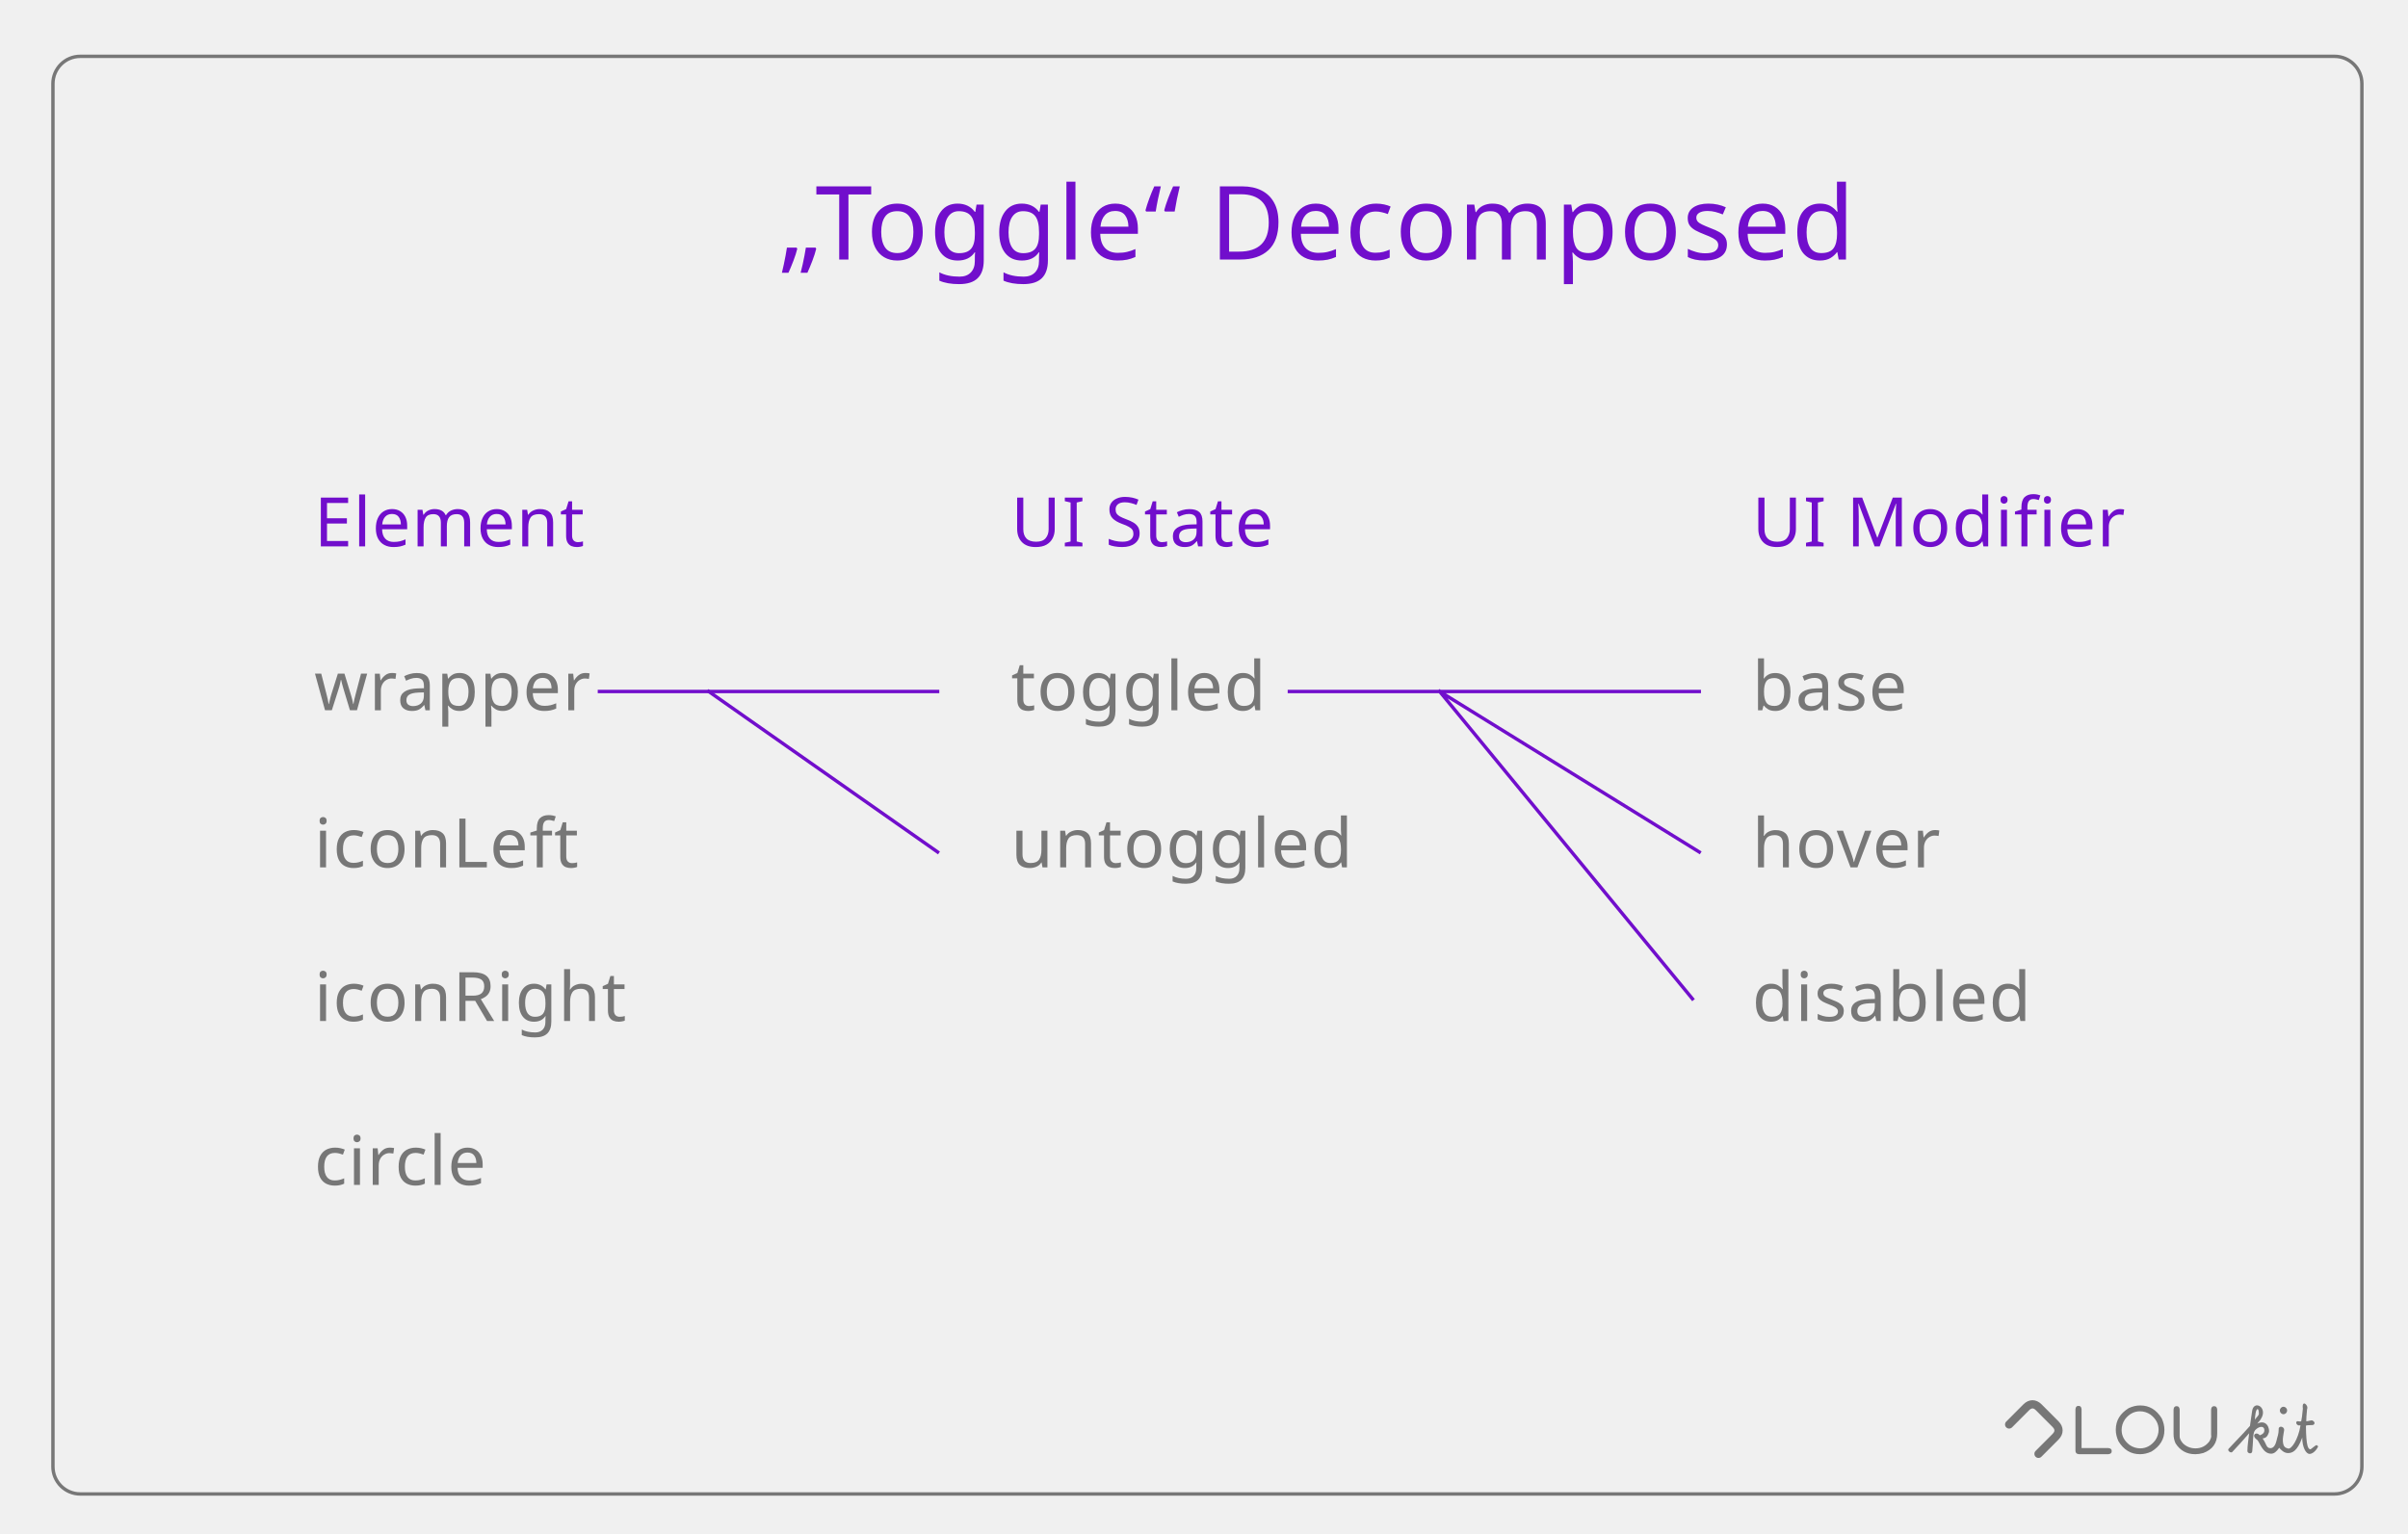
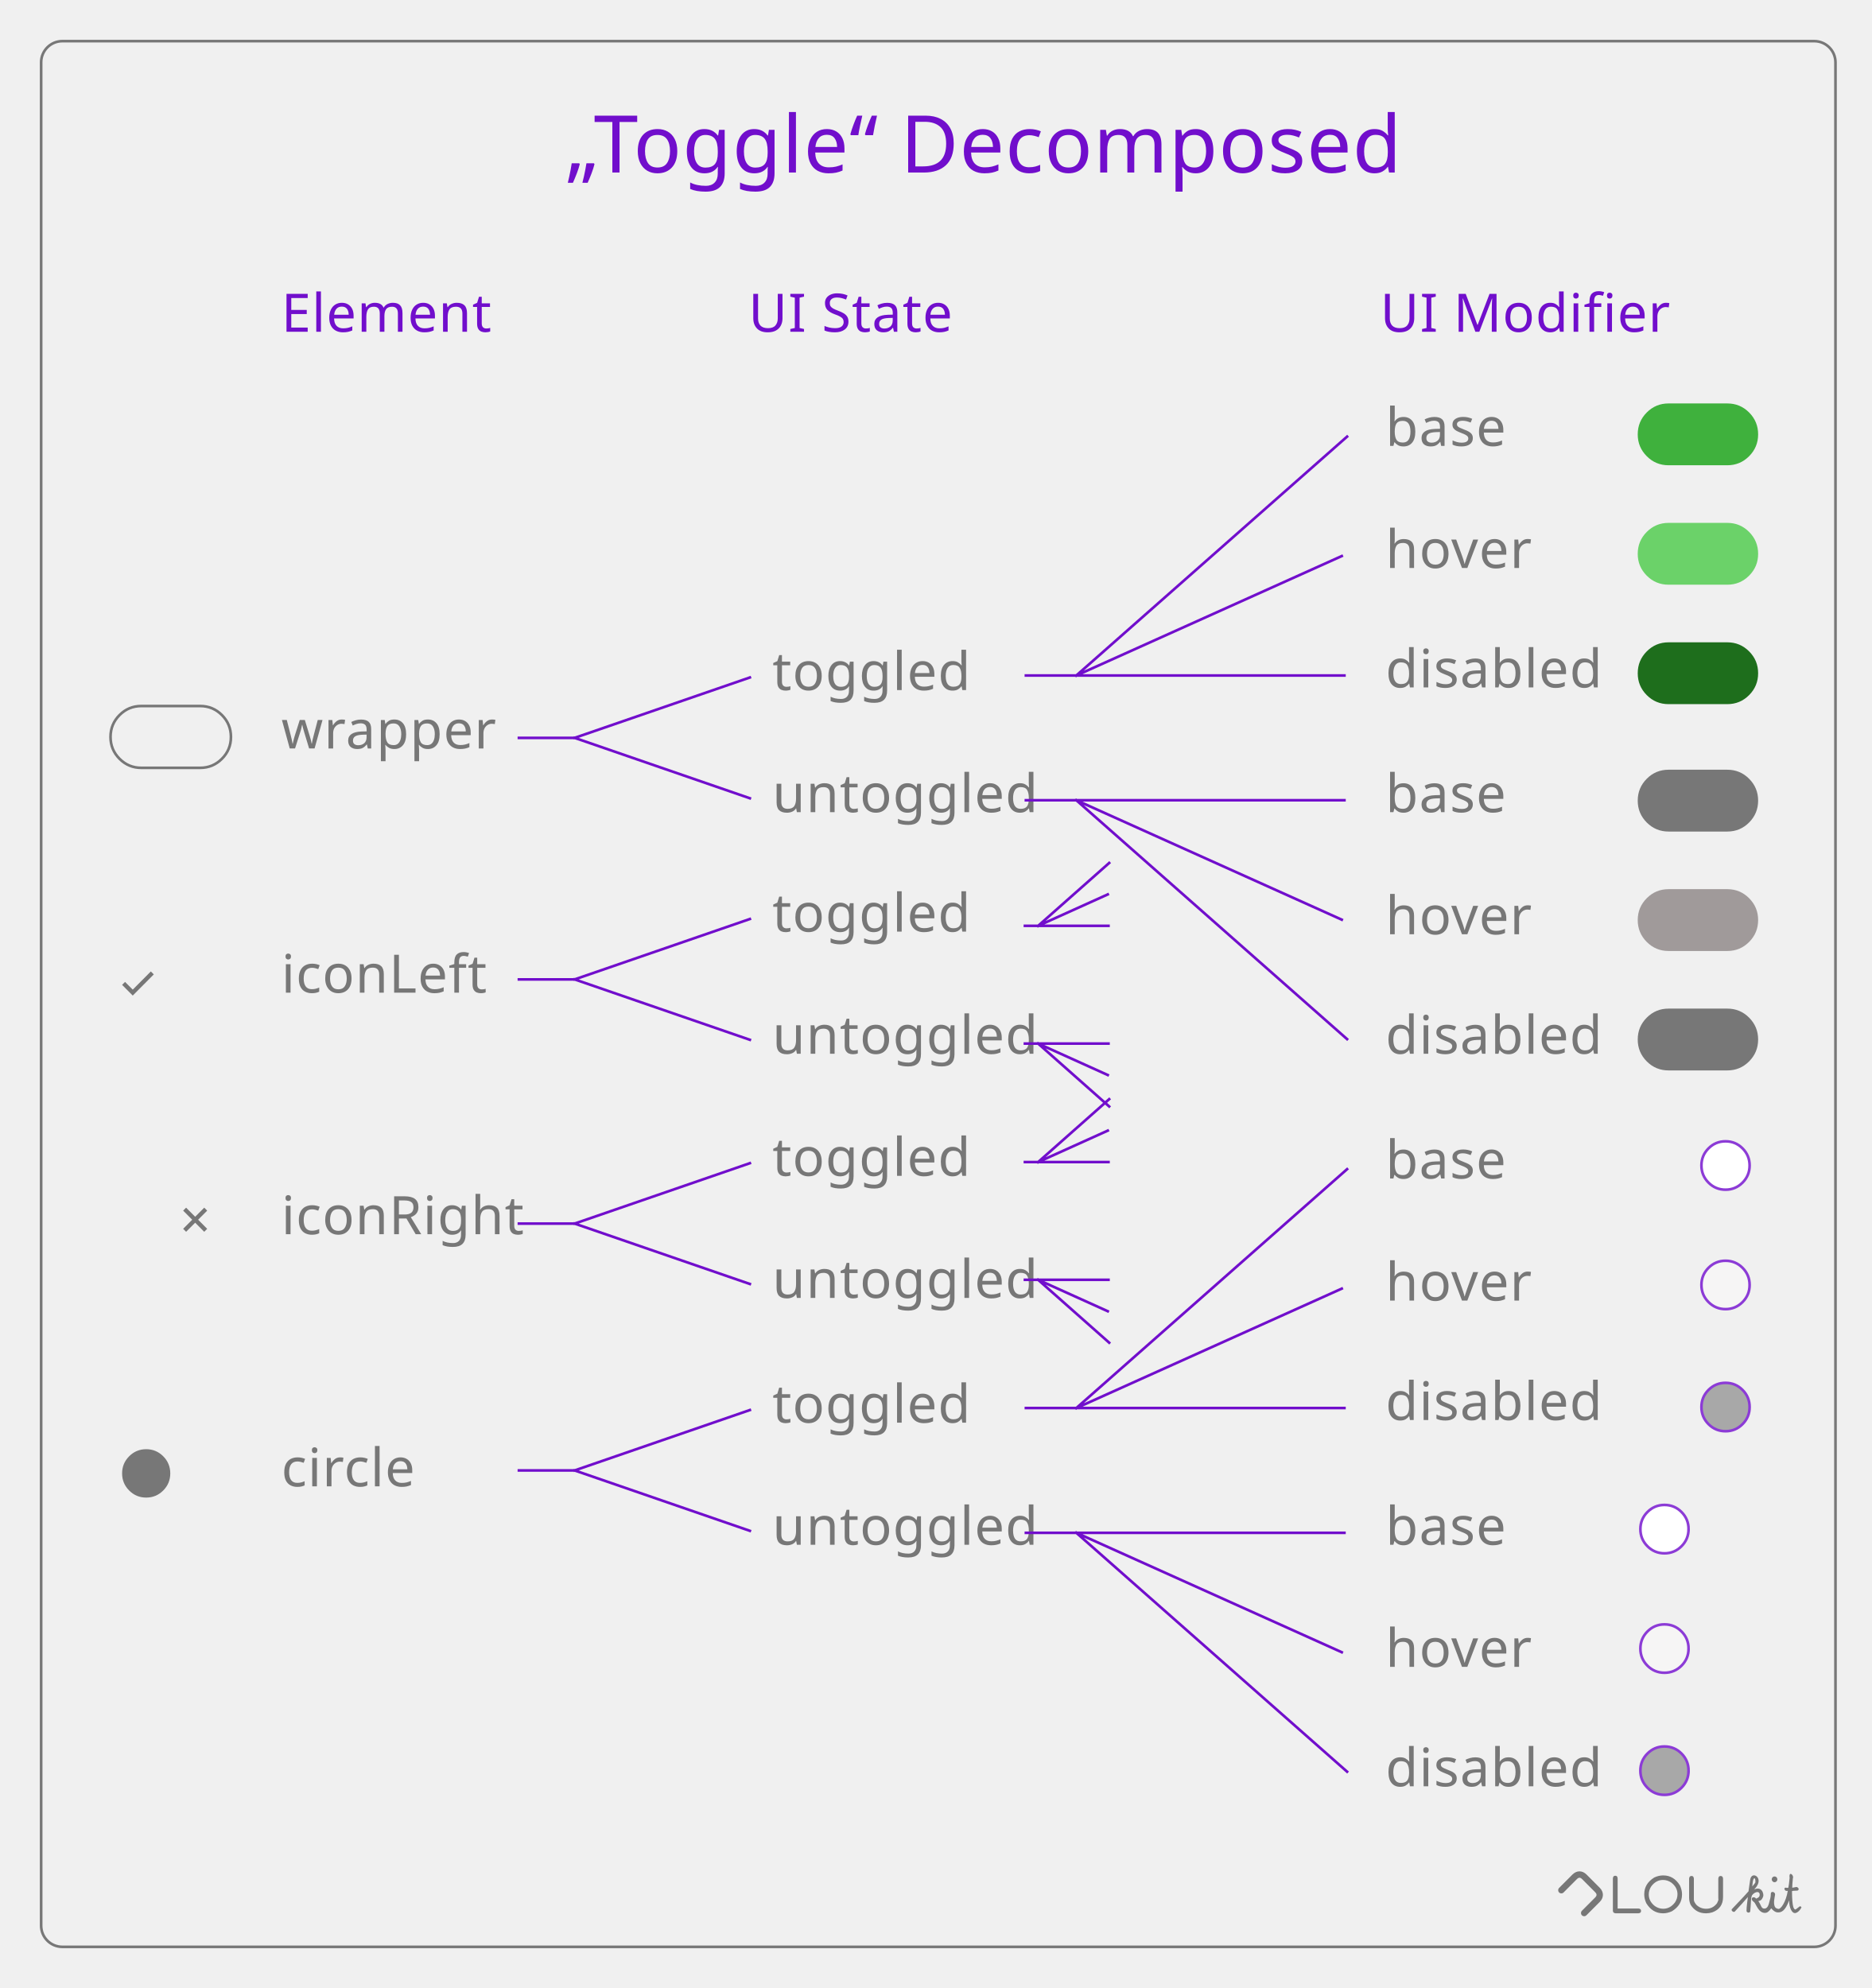
- <svg xmlns="http://www.w3.org/2000/svg" width="705" height="449" viewBox="0 0 705 449">
+ <svg xmlns="http://www.w3.org/2000/svg" width="705" height="749" viewBox="0 0 705 749">
  <g fill="none" fill-rule="evenodd">
-     <rect stroke="#777" x="15.5" y="16.5" width="676" height="421" rx="8" />
+     <rect stroke="#777" x="15.5" y="15.5" width="676" height="718" rx="8" />
    <g fill-rule="nonzero" fill="#777">
-       <g transform="translate(652.343 410.956)">
+       <g transform="translate(652.343 705.956)">
        <ellipse cx="16.203" cy="2.098" rx="1.059" ry="1.089" />
        <path d="M6.39 6.617c.226-1.44.48-3.54.656-4.517.567-2.93 4.145-1.152 2.89 1.83-.254.495-.52 1.085-1.146 1.65-.394.715-1.213 2.502-1.362 3.488-.15.986-.12 2.314-.38 5.054-.147.85-1.41.56-1.41-.158 0-1.657.332-3.366.515-5.193-.697.83-4.333 4.895-4.974 5.506-.392.372-1.514-.404-1.044-.966C4.02 9.225 5.764 7.38 6.39 6.617zm1.445-1.83c.46-.73 1.162-1.197 1.162-1.733 0-1.93-.717-1.665-.97-.143-.24 1.467-.15 1.748-.192 1.878z" />
        <path d="M7.998 6.2c3.456-2.022 4.26 1.527 3.914 2.373-.346.845-.59 1.552-1.832 1.72 1.156 1.53 1.023 2.837 2.283 2.837 1.465 0 1.743-2.064 2.023-3.096.022-.082.415-1.118.415-2.438-.1-1.144 1.605-.89 1.605.187-.206 1.505-.452 2.278-.388 3.283.122 1.952.942 1.952 1.49 2.164.966.372 3.01-2.6 3.678-6.778h-.667c-.932-.484-.61-1.383 0-1.192.02-.01.566.142.868 0 .173-.72.3-1.69.488-3.692-.4-2.857 1.775-1.012 1.23.152-.18 1.69-.238 2.915-.238 3.54.645-.04 1.267-.273 1.705-.273 1.22.52.66 1.465 0 1.376-1.108 0-1.704.09-1.802.205.06 6.45.744 6.654 1.19 6.9.27.15 1.653-1.358 1.983-1.217.137.067.452.3.37.484-.817 1.557-1.86 2.083-2.482 2.083-1.06 0-2.14-1.958-2.14-4.783-1.515 4.17-3.034 4.533-4.18 4.533-1.103 0-2.01-.88-2.562-1.55-.81 1.206-1.552 1.732-2.352 1.732-2.514 0-3.346-3.374-4.087-4.04-1.964-1.334-.237-2.603.74-1.334.987-.34 1.272-.816 1.33-1.192.348-2.234-2.87-1.49-3.816 1.742C6.76 8.752 7.663 6.013 8 6.2z" />
      </g>
      <g>
-         <path d="M608.447 411.713h.17c.476 0 .746.327.81.982v11.363h7.84c.652.064.98.335.98.812v.17c0 .477-.328.748-.98.812h-8.607c-.68-.042-1.022-.384-1.022-1.025v-12.13c.063-.657.333-.984.81-.984zm18.036-.128h.17c2.62 0 4.708 1.267 6.263 3.802.51 1.138.766 2.22.766 3.246v.17c0 2.628-1.264 4.72-3.79 6.28-1.137.513-2.217.77-3.24.77h-.17c-2.62 0-4.707-1.268-6.262-3.803-.51-1.138-.767-2.22-.767-3.246v-.17c0-2.628 1.264-4.72 3.792-6.28 1.136-.513 2.215-.77 3.238-.77zm-5.326 7.176c0 1.73.78 3.198 2.343 4.4.96.656 1.996.983 3.11.983 1.726 0 3.188-.783 4.388-2.35.654-.96.98-2 .98-3.117 0-1.73-.78-3.197-2.343-4.4-.96-.655-1.995-.983-3.11-.983-1.725 0-3.188.784-4.388 2.35-.653.96-.98 2-.98 3.118zm16.012-6.962h.17c.475 0 .746.328.81.983v7.903c0 .59.326 1.26.98 2.008 1.02.97 2.243 1.454 3.663 1.454 1.683 0 3.046-.698 4.09-2.094.34-.67.51-1.14.51-1.41l-.04-.512v-7.347c.063-.654.333-.98.808-.98h.172c.475 0 .745.326.81.98v6.964c0 2.847-1.364 4.77-4.09 5.766-.825.228-1.563.342-2.216.342h-.17c-2.45 0-4.354-1.054-5.71-3.16-.397-.848-.596-1.76-.596-2.735v-7.176c.064-.654.333-.982.81-.982zm-40.35 15.157c-.307 0-.614-.117-.848-.352-.468-.468-.47-1.23-.004-1.7l.23-.23.038-.04 4.748-4.76c.228-.228.5-.583.497-.974 0-.392-.27-.744-.496-.97l-4.952-4.966c-.68-.68-1.26-.68-1.94 0l-5.02 5.036c-.468.47-1.228.47-1.697 0-.47-.47-.47-1.23 0-1.7l5.02-5.037c1.622-1.623 3.715-1.623 5.335 0l4.95 4.965c.782.783 1.197 1.703 1.202 2.66.004.966-.41 1.896-1.2 2.687l-5.014 5.027c-.234.235-.542.353-.85.353z" />
+         <path d="M608.447 706.713h.17c.476 0 .746.327.81.982v11.363h7.84c.652.064.98.335.98.812v.17c0 .477-.328.748-.98.812h-8.607c-.68-.042-1.022-.384-1.022-1.025v-12.13c.063-.657.333-.984.81-.984zm18.036-.128h.17c2.62 0 4.708 1.267 6.263 3.802.51 1.138.766 2.22.766 3.246v.17c0 2.628-1.264 4.72-3.79 6.28-1.137.513-2.217.77-3.24.77h-.17c-2.62 0-4.707-1.268-6.262-3.803-.51-1.138-.767-2.22-.767-3.246v-.17c0-2.628 1.264-4.72 3.792-6.28 1.136-.513 2.215-.77 3.238-.77zm-5.326 7.176c0 1.73.78 3.198 2.343 4.4.96.656 1.996.983 3.11.983 1.726 0 3.188-.783 4.388-2.35.654-.96.98-2 .98-3.117 0-1.73-.78-3.197-2.343-4.4-.96-.655-1.995-.983-3.11-.983-1.725 0-3.188.784-4.388 2.35-.653.96-.98 2-.98 3.118zm16.012-6.962h.17c.475 0 .746.328.81.983v7.903c0 .59.326 1.26.98 2.008 1.02.97 2.243 1.454 3.663 1.454 1.683 0 3.046-.698 4.09-2.094.34-.67.51-1.14.51-1.41l-.04-.512v-7.347c.063-.654.333-.98.808-.98h.172c.475 0 .745.326.81.98v6.964c0 2.847-1.364 4.77-4.09 5.766-.825.228-1.563.342-2.216.342h-.17c-2.45 0-4.354-1.054-5.71-3.16-.397-.848-.596-1.76-.596-2.735v-7.176c.064-.654.333-.982.81-.982zm-40.35 15.157c-.307 0-.614-.117-.848-.352-.468-.468-.47-1.23-.004-1.7l.23-.23.038-.04 4.748-4.76c.228-.228.5-.583.497-.974 0-.392-.27-.744-.496-.97l-4.952-4.966c-.68-.68-1.26-.68-1.94 0l-5.02 5.036c-.468.47-1.228.47-1.697 0-.47-.47-.47-1.23 0-1.7l5.02-5.037c1.622-1.623 3.715-1.623 5.335 0l4.95 4.965c.782.783 1.197 1.703 1.202 2.66.004.966-.41 1.896-1.2 2.687l-5.014 5.027c-.234.235-.542.353-.85.353z" />
      </g>
    </g>
-     <path d="M377.5 202.5h120M497.5 249.5l-76-47M495.5 292.5l-74-90M274.5 249.5l-67-47" stroke="#710ECC" stroke-linecap="square" />
    <g letter-spacing=".333">
-       <text font-family="SourceSansPro-Regular, Source Sans Pro" font-size="20" fill="#710ECC" transform="translate(92 46)">
-         <tspan x="204" y="114">UI State</tspan>
+       <text font-family="SourceSansPro-Regular, Source Sans Pro" font-size="20" fill="#710ECC" transform="translate(106 35)">
+         <tspan x="176" y="90">UI State</tspan>
      </text>
-       <text font-family="SourceSansPro-Regular, Source Sans Pro" font-size="20" fill="#777" transform="translate(92 46)">
-         <tspan x="204" y="162">toggled</tspan>
+       <text font-family="SourceSansPro-Regular, Source Sans Pro" font-size="20" fill="#777" transform="translate(106 35)">
+         <tspan x="185" y="225">toggled</tspan>
      </text>
-       <text font-family="SourceSansPro-Regular, Source Sans Pro" font-size="20" fill="#777" transform="translate(92 46)">
-         <tspan x="204" y="208">untoggled</tspan>
+       <text font-family="SourceSansPro-Regular, Source Sans Pro" font-size="20" fill="#777" transform="translate(106 35)">
+         <tspan x="185" y="271">untoggled</tspan>
      </text>
-       <text font-family="SourceSansPro-Regular, Source Sans Pro" font-size="20" fill="#777" transform="translate(92 46)">
-         <tspan x="421" y="162">base</tspan>
+       <text font-family="SourceSansPro-Regular, Source Sans Pro" font-size="20" fill="#777" transform="translate(106 35)">
+         <tspan x="416" y="133">base</tspan>
      </text>
-       <text font-family="SourceSansPro-Regular, Source Sans Pro" font-size="20" fill="#777" transform="translate(92 46)">
-         <tspan x="421" y="208">hover</tspan>
+       <text font-family="SourceSansPro-Regular, Source Sans Pro" font-size="20" fill="#777" transform="translate(106 35)">
+         <tspan x="416" y="179">hover</tspan>
      </text>
-       <text font-family="SourceSansPro-Regular, Source Sans Pro" font-size="20" fill="#777" transform="translate(92 46)">
-         <tspan x="421" y="253">disabled</tspan>
+       <text font-family="SourceSansPro-Regular, Source Sans Pro" font-size="20" fill="#777" transform="translate(106 35)">
+         <tspan x="416" y="224">disabled</tspan>
      </text>
-       <text font-family="SourceSansPro-Regular, Source Sans Pro" font-size="20" fill="#710ECC" transform="translate(92 46)">
-         <tspan x="421" y="114">UI Modifier</tspan>
+       <text font-family="SourceSansPro-Regular, Source Sans Pro" font-size="20" fill="#710ECC" transform="translate(106 35)">
+         <tspan x="414" y="90">UI Modifier</tspan>
      </text>
-       <text font-family="SourceSansPro-Light, Source Sans Pro" font-size="30" font-weight="300" fill="#710ECC" transform="translate(92 46)">
-         <tspan x="136" y="30">„Toggle“ Decomposed</tspan>
+       <text font-family="SourceSansPro-Light, Source Sans Pro" font-size="30" font-weight="300" fill="#710ECC" transform="translate(106 35)">
+         <tspan x="107" y="30">„Toggle“ Decomposed</tspan>
      </text>
-       <text font-family="SourceSansPro-Regular, Source Sans Pro" font-size="20" fill="#710ECC" transform="translate(92 46)">
-         <tspan x="0" y="114">Element</tspan>
+       <text font-family="SourceSansPro-Regular, Source Sans Pro" font-size="20" fill="#710ECC" transform="translate(106 35)">
+         <tspan x="0" y="90">Element</tspan>
      </text>
-       <text font-family="SourceSansPro-Regular, Source Sans Pro" font-size="20" fill="#777" transform="translate(92 46)">
-         <tspan x="0" y="162">wrapper</tspan>
+       <text font-family="SourceSansPro-Regular, Source Sans Pro" font-size="20" fill="#777" transform="translate(106 35)">
+         <tspan x="0" y="247">wrapper</tspan>
      </text>
-       <text font-family="SourceSansPro-Regular, Source Sans Pro" font-size="20" fill="#777" transform="translate(92 46)">
-         <tspan x="0" y="208">iconLeft</tspan>
+       <text font-family="SourceSansPro-Regular, Source Sans Pro" font-size="20" fill="#777" transform="translate(106 35)">
+         <tspan x="0" y="339">iconLeft</tspan>
      </text>
-       <text font-family="SourceSansPro-Regular, Source Sans Pro" font-size="20" fill="#777" transform="translate(92 46)">
-         <tspan x="0" y="253">iconRight</tspan>
+       <text font-family="SourceSansPro-Regular, Source Sans Pro" font-size="20" fill="#777" transform="translate(106 35)">
+         <tspan x="0" y="430">iconRight</tspan>
      </text>
-       <text font-family="SourceSansPro-Regular, Source Sans Pro" font-size="20" fill="#777" transform="translate(92 46)">
-         <tspan x="0" y="301">circle</tspan>
+       <text font-family="SourceSansPro-Regular, Source Sans Pro" font-size="20" fill="#777" transform="translate(106 35)">
+         <tspan x="0" y="525">circle</tspan>
      </text>
    </g>
-     <path d="M175.5 202.5h99" stroke="#710ECC" stroke-linecap="square" />
+     <g stroke="#710ECC" stroke-linecap="square">
+       <path d="M282.5 255.247L216.5 278M282.5 300.753L216.5 278M195.5 278h21" />
+     </g>
+     <path d="M617 163.647c0-3.217 1.132-5.962 3.395-8.236 2.264-2.273 4.996-3.41 8.197-3.41h22.177c3.2 0 5.933 1.137 8.196 3.41 2.264 2.275 3.396 5.02 3.396 8.237 0 3.216-1.132 5.96-3.396 8.235-2.263 2.274-4.996 3.41-8.197 3.41H628.59c-3.2 0-5.933-1.136-8.197-3.41-2.263-2.274-3.395-5.02-3.395-8.235z" fill="#3FB13D" />
+     <path d="M64.15 555.115c0 2.517-.885 4.665-2.657 6.445-1.772 1.78-3.91 2.67-6.417 2.67-2.507 0-4.646-.89-6.418-2.67-1.772-1.78-2.658-3.928-2.658-6.445 0-2.517.886-4.666 2.658-6.445 1.772-1.78 3.91-2.67 6.418-2.67 2.506 0 4.645.89 6.417 2.67 1.772 1.78 2.658 3.928 2.658 6.445z" fill="#777" />
+     <path d="M41.638 277.647c0-3.217 1.132-5.962 3.396-8.236 2.263-2.273 4.995-3.41 8.197-3.41H75.41c3.2 0 5.933 1.137 8.197 3.41 2.263 2.275 3.395 5.02 3.395 8.237 0 3.216-1.132 5.96-3.395 8.235-2.264 2.274-4.996 3.41-8.197 3.41H53.23c-3.2 0-5.933-1.136-8.196-3.41-2.264-2.274-3.396-5.02-3.396-8.235z" stroke="#777" />
+     <path fill="#777" d="M78.056 456.12L76.94 455l-3.412 3.426L70.115 455 69 456.12l3.413 3.425L69 462.97l1.115 1.12 3.413-3.426 3.413 3.425 1.116-1.12-3.414-3.425M56.83 366l-6.82 6.85-2.896-2.908-1.114 1.12 2.896 2.908 1.113 1.12 7.933-7.97" />
+     <path d="M617 253.647c0-3.217 1.132-5.962 3.395-8.236 2.264-2.273 4.996-3.41 8.197-3.41h22.177c3.2 0 5.933 1.137 8.196 3.41 2.264 2.275 3.396 5.02 3.396 8.237 0 3.216-1.132 5.96-3.396 8.235-2.263 2.274-4.996 3.41-8.197 3.41H628.59c-3.2 0-5.933-1.136-8.197-3.41-2.263-2.274-3.395-5.02-3.395-8.235z" fill="#1E6E1C" />
+     <path d="M617 208.647c0-3.217 1.132-5.962 3.395-8.236 2.264-2.273 4.996-3.41 8.197-3.41h22.177c3.2 0 5.933 1.137 8.196 3.41 2.264 2.275 3.396 5.02 3.396 8.237 0 3.216-1.132 5.96-3.396 8.235-2.263 2.274-4.996 3.41-8.197 3.41H628.59c-3.2 0-5.933-1.136-8.197-3.41-2.263-2.274-3.395-5.02-3.395-8.235z" fill="#6BD269" />
+     <text font-family="SourceSansPro-Regular, Source Sans Pro" font-size="20" letter-spacing=".333" fill="#777">
+       <tspan x="522" y="306">base</tspan>
+     </text>
+     <text font-family="SourceSansPro-Regular, Source Sans Pro" font-size="20" letter-spacing=".333" fill="#777">
+       <tspan x="522" y="352">hover</tspan>
+     </text>
+     <text font-family="SourceSansPro-Regular, Source Sans Pro" font-size="20" letter-spacing=".333" fill="#777">
+       <tspan x="522" y="397">disabled</tspan>
+     </text>
+     <path d="M617 301.647c0-3.217 1.132-5.962 3.395-8.236 2.264-2.273 4.996-3.41 8.197-3.41h22.177c3.2 0 5.933 1.137 8.196 3.41 2.264 2.275 3.396 5.02 3.396 8.237 0 3.216-1.132 5.96-3.396 8.235-2.263 2.274-4.996 3.41-8.197 3.41H628.59c-3.2 0-5.933-1.136-8.197-3.41-2.263-2.274-3.395-5.02-3.395-8.235zM617 391.647c0-3.217 1.132-5.962 3.395-8.236 2.264-2.273 4.996-3.41 8.197-3.41h22.177c3.2 0 5.933 1.137 8.196 3.41 2.264 2.275 3.396 5.02 3.396 8.237 0 3.216-1.132 5.96-3.396 8.235-2.263 2.274-4.996 3.41-8.197 3.41H628.59c-3.2 0-5.933-1.136-8.197-3.41-2.263-2.274-3.395-5.02-3.395-8.235z" fill="#777" />
+     <path d="M617 346.647c0-3.217 1.132-5.962 3.395-8.236 2.264-2.273 4.996-3.41 8.197-3.41h22.177c3.2 0 5.933 1.137 8.196 3.41 2.264 2.275 3.396 5.02 3.396 8.237 0 3.216-1.132 5.96-3.396 8.235-2.263 2.274-4.996 3.41-8.197 3.41H628.59c-3.2 0-5.933-1.136-8.197-3.41-2.263-2.274-3.395-5.02-3.395-8.235z" fill="#A09A9A" />
+     <g stroke="#710ECC" stroke-linecap="square">
+       <path d="M386.5 301.5h120M507.5 391.5l-102-90M505.5 346.5l-100-45" />
+       <g>
+         <path d="M386.5 254.5h120M507.5 164.5l-102 90M505.5 209.5l-100 45" />
+       </g>
+     </g>
+     <text font-family="SourceSansPro-Regular, Source Sans Pro" font-size="20" letter-spacing=".333" fill="#777">
+       <tspan x="291" y="536">toggled</tspan>
+     </text>
+     <text font-family="SourceSansPro-Regular, Source Sans Pro" font-size="20" letter-spacing=".333" fill="#777">
+       <tspan x="291" y="582">untoggled</tspan>
+     </text>
+     <text font-family="SourceSansPro-Regular, Source Sans Pro" font-size="20" letter-spacing=".333" fill="#777">
+       <tspan x="522" y="444">base</tspan>
+     </text>
+     <text font-family="SourceSansPro-Regular, Source Sans Pro" font-size="20" letter-spacing=".333" fill="#777">
+       <tspan x="522" y="490">hover</tspan>
+     </text>
+     <text font-family="SourceSansPro-Regular, Source Sans Pro" font-size="20" letter-spacing=".333" fill="#777">
+       <tspan x="522" y="535">disabled</tspan>
+     </text>
+     <g stroke="#710ECC" stroke-linecap="square">
+       <path d="M282.5 531.247L216.5 554M282.5 576.753L216.5 554M195.5 554h21" />
+     </g>
+     <path d="M386.5 577.5h120M507.5 667.5l-102-90M505.5 622.5l-100-45" stroke="#710ECC" stroke-linecap="square" />
+     <text font-family="SourceSansPro-Regular, Source Sans Pro" font-size="20" letter-spacing=".333" fill="#777">
+       <tspan x="522" y="582">base</tspan>
+     </text>
+     <text font-family="SourceSansPro-Regular, Source Sans Pro" font-size="20" letter-spacing=".333" fill="#777">
+       <tspan x="522" y="628">hover</tspan>
+     </text>
+     <text font-family="SourceSansPro-Regular, Source Sans Pro" font-size="20" letter-spacing=".333" fill="#777">
+       <tspan x="522" y="673">disabled</tspan>
+     </text>
+     <g stroke="#710ECC" stroke-linecap="square">
+       <path d="M386.5 530.5h120M507.5 440.5l-102 90M505.5 485.5l-100 45" />
+     </g>
+     <text font-family="SourceSansPro-Regular, Source Sans Pro" font-size="20" letter-spacing=".333" fill="#777">
+       <tspan x="291" y="351">toggled</tspan>
+     </text>
+     <text font-family="SourceSansPro-Regular, Source Sans Pro" font-size="20" letter-spacing=".333" fill="#777">
+       <tspan x="291" y="397">untoggled</tspan>
+     </text>
+     <g stroke="#710ECC" stroke-linecap="square">
+       <path d="M282.5 346.247L216.5 369M282.5 391.753L216.5 369M195.5 369h21" />
+     </g>
+     <text font-family="SourceSansPro-Regular, Source Sans Pro" font-size="20" letter-spacing=".333" fill="#777">
+       <tspan x="291" y="443">toggled</tspan>
+     </text>
+     <text font-family="SourceSansPro-Regular, Source Sans Pro" font-size="20" letter-spacing=".333" fill="#777">
+       <tspan x="291" y="489">untoggled</tspan>
+     </text>
+     <g stroke="#710ECC" stroke-linecap="square">
+       <path d="M282.5 438.247L216.5 461M282.5 483.753L216.5 461M195.5 461h21" />
+     </g>
+     <path d="M659.15 439.115c0 2.517-.885 4.665-2.657 6.445-1.772 1.78-3.91 2.67-6.417 2.67-2.507 0-4.646-.89-6.418-2.67-1.772-1.78-2.658-3.928-2.658-6.445 0-2.517.886-4.666 2.658-6.445 1.772-1.78 3.91-2.67 6.418-2.67 2.506 0 4.645.89 6.417 2.67 1.772 1.78 2.658 3.928 2.658 6.445z" stroke="#8C3BD6" fill="#FFF" />
+     <path d="M659.15 484.115c0 2.517-.885 4.665-2.657 6.445-1.772 1.78-3.91 2.67-6.417 2.67-2.507 0-4.646-.89-6.418-2.67-1.772-1.78-2.658-3.928-2.658-6.445 0-2.517.886-4.666 2.658-6.445 1.772-1.78 3.91-2.67 6.418-2.67 2.506 0 4.645.89 6.417 2.67 1.772 1.78 2.658 3.928 2.658 6.445z" stroke="#8C3BD6" fill="#F6F5F5" />
+     <path d="M659.15 530.115c0 2.517-.885 4.665-2.657 6.445-1.772 1.78-3.91 2.67-6.417 2.67-2.507 0-4.646-.89-6.418-2.67-1.772-1.78-2.658-3.928-2.658-6.445 0-2.517.886-4.666 2.658-6.445 1.772-1.78 3.91-2.67 6.418-2.67 2.506 0 4.645.89 6.417 2.67 1.772 1.78 2.658 3.928 2.658 6.445z" stroke="#8C3BD6" fill="#A8A8A8" />
+     <path d="M636.15 576.115c0 2.517-.885 4.665-2.657 6.445-1.772 1.78-3.91 2.67-6.417 2.67-2.507 0-4.646-.89-6.418-2.67-1.772-1.78-2.658-3.928-2.658-6.445 0-2.517.886-4.666 2.658-6.445 1.772-1.78 3.91-2.67 6.418-2.67 2.506 0 4.645.89 6.417 2.67 1.772 1.78 2.658 3.928 2.658 6.445z" stroke="#8C3BD6" fill="#FFF" />
+     <path d="M636.15 621.115c0 2.517-.885 4.665-2.657 6.445-1.772 1.78-3.91 2.67-6.417 2.67-2.507 0-4.646-.89-6.418-2.67-1.772-1.78-2.658-3.928-2.658-6.445 0-2.517.886-4.666 2.658-6.445 1.772-1.78 3.91-2.67 6.418-2.67 2.506 0 4.645.89 6.417 2.67 1.772 1.78 2.658 3.928 2.658 6.445z" stroke="#8C3BD6" fill="#F6F5F5" />
+     <path d="M636.15 667.115c0 2.517-.885 4.665-2.657 6.445-1.772 1.78-3.91 2.67-6.417 2.67-2.507 0-4.646-.89-6.418-2.67-1.772-1.78-2.658-3.928-2.658-6.445 0-2.517.886-4.666 2.658-6.445 1.772-1.78 3.91-2.67 6.418-2.67 2.506 0 4.645.89 6.417 2.67 1.772 1.78 2.658 3.928 2.658 6.445z" stroke="#8C3BD6" fill="#A8A8A8" />
+     <path d="M386.13 393.184h31.477M417.87 416.868l-26.755-23.684M417.344 405.026l-26.23-11.842" stroke="#710ECC" stroke-linecap="square" />
+     <g stroke="#710ECC" stroke-linecap="square">
+       <path d="M386.13 348.816h31.477M417.87 325.132l-26.755 23.684M417.344 336.974l-26.23 11.842" />
+     </g>
+     <path d="M386.13 482.184h31.477M417.87 505.868l-26.755-23.684M417.344 494.026l-26.23-11.842" stroke="#710ECC" stroke-linecap="square" />
+     <g stroke="#710ECC" stroke-linecap="square">
+       <path d="M386.13 437.816h31.477M417.87 414.132l-26.755 23.684M417.344 425.974l-26.23 11.842" />
+     </g>
  </g>
</svg>
